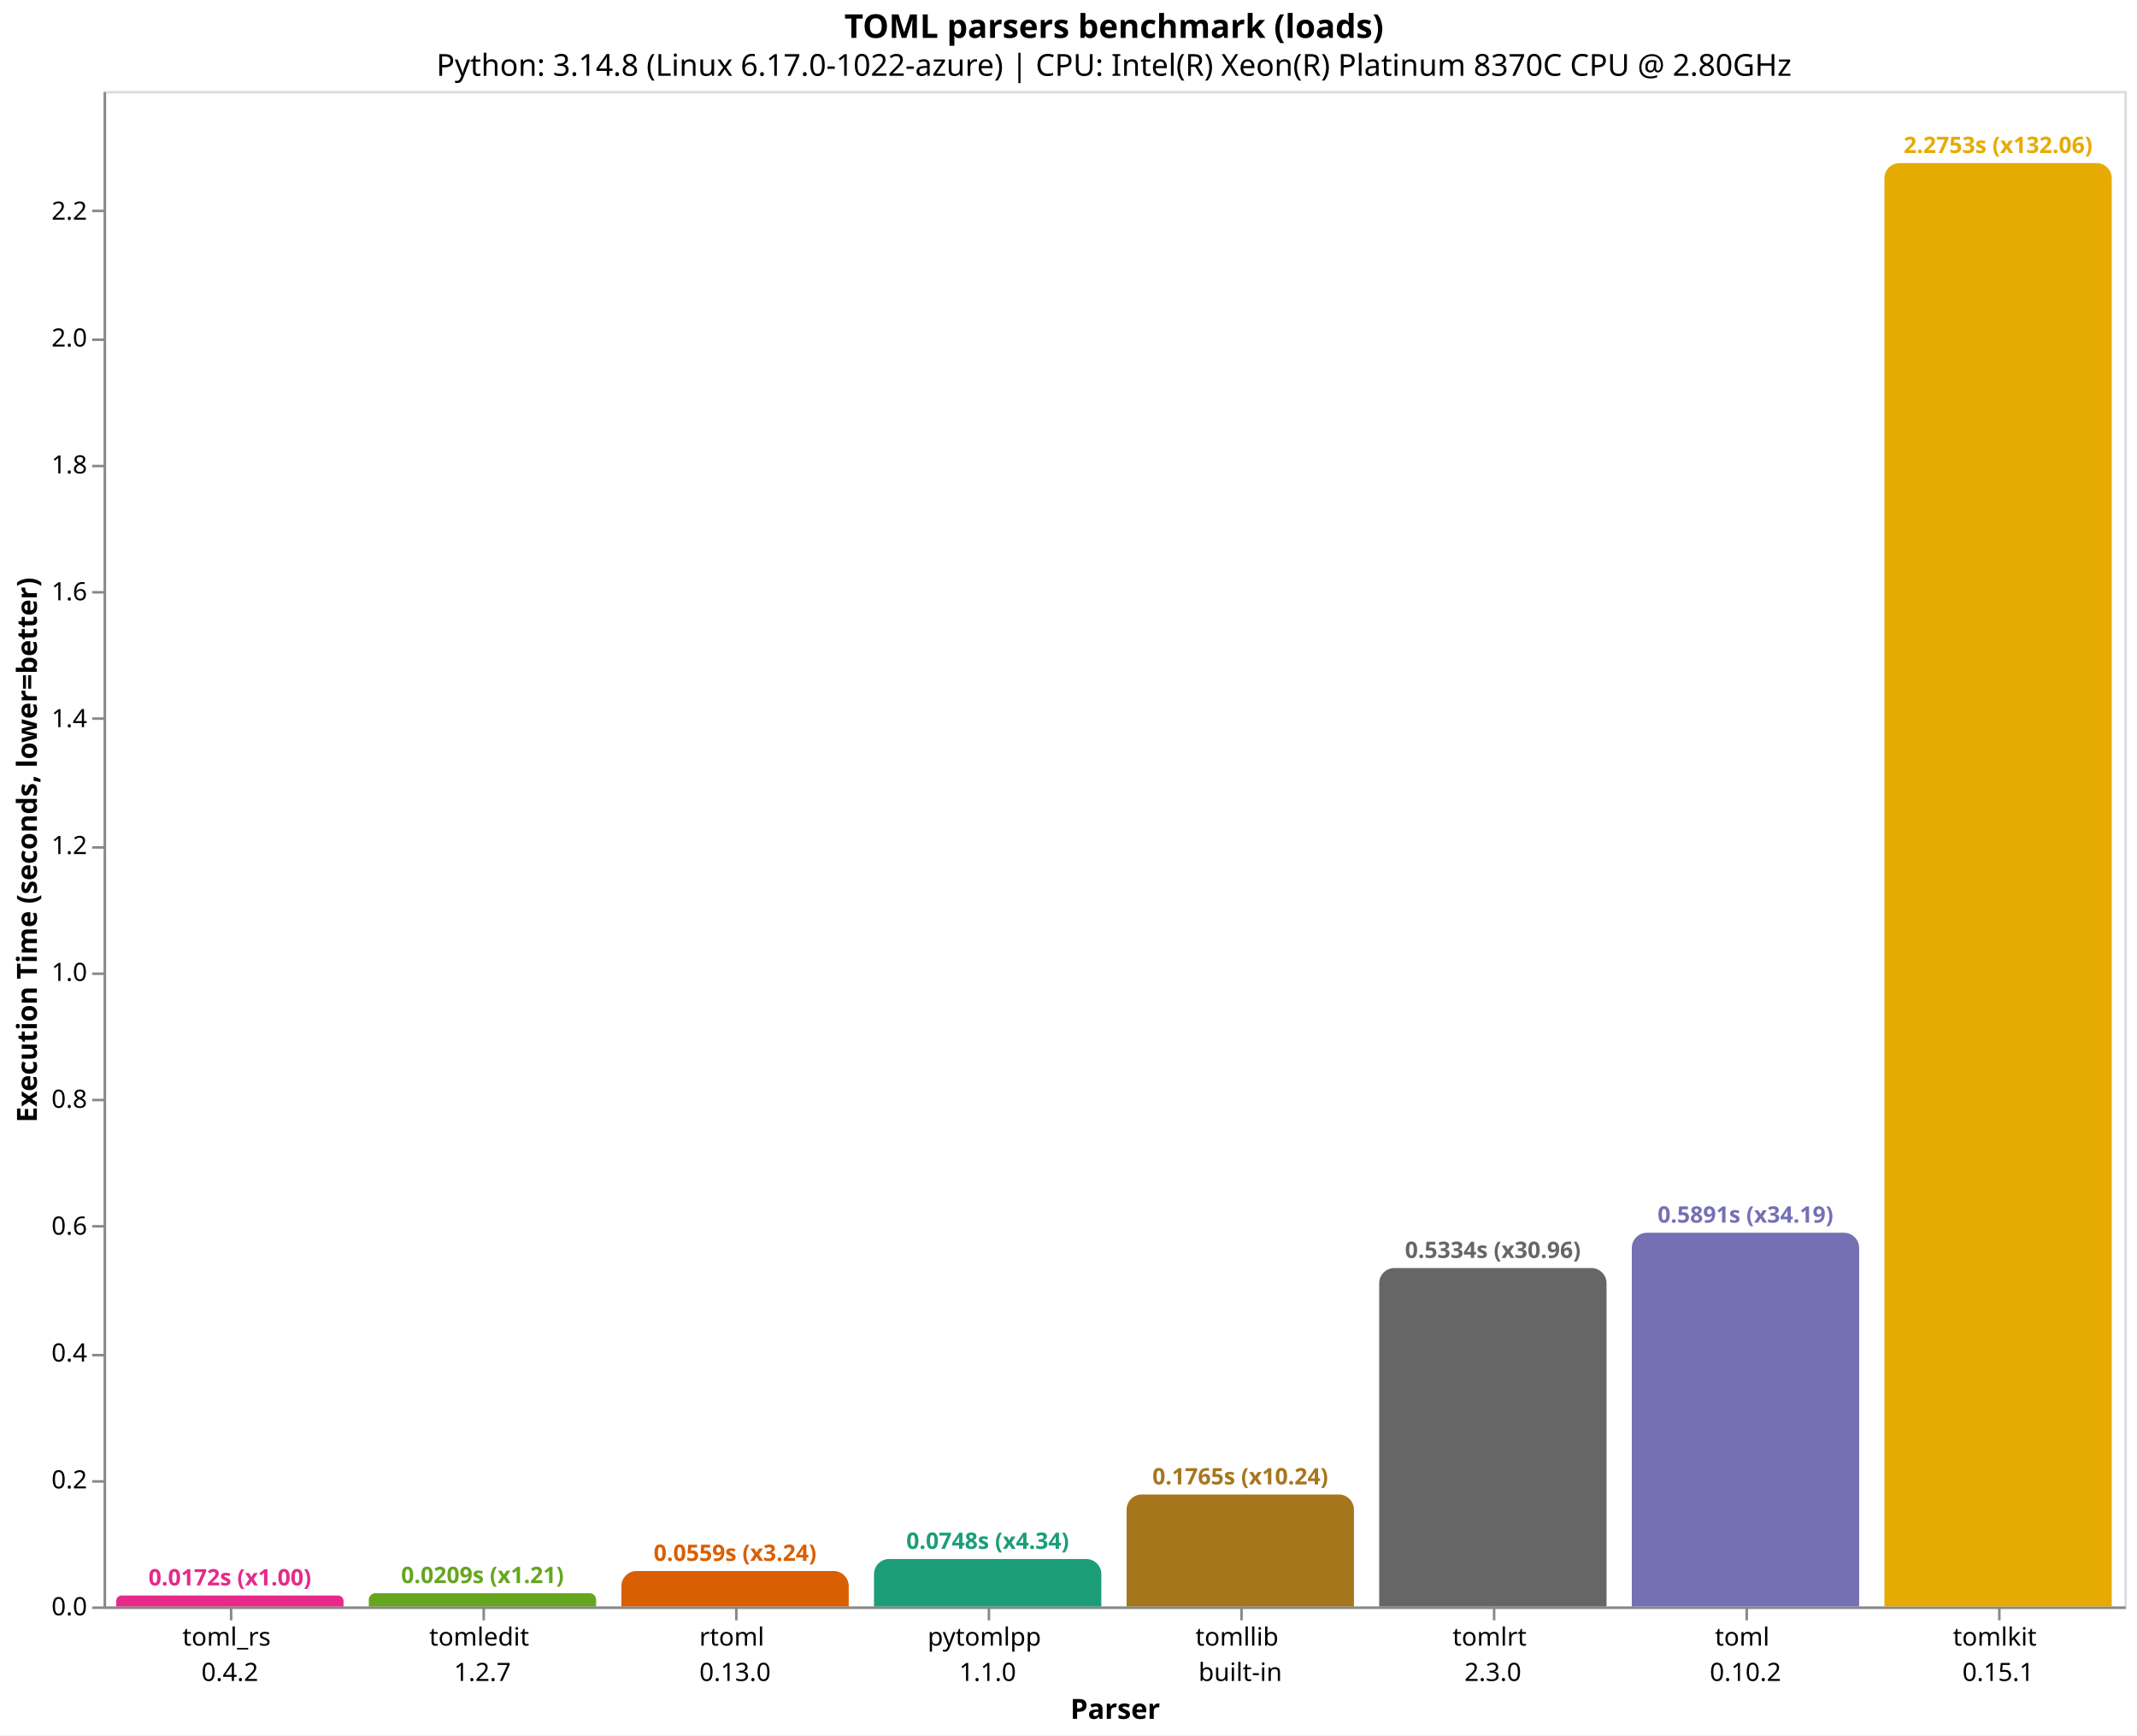
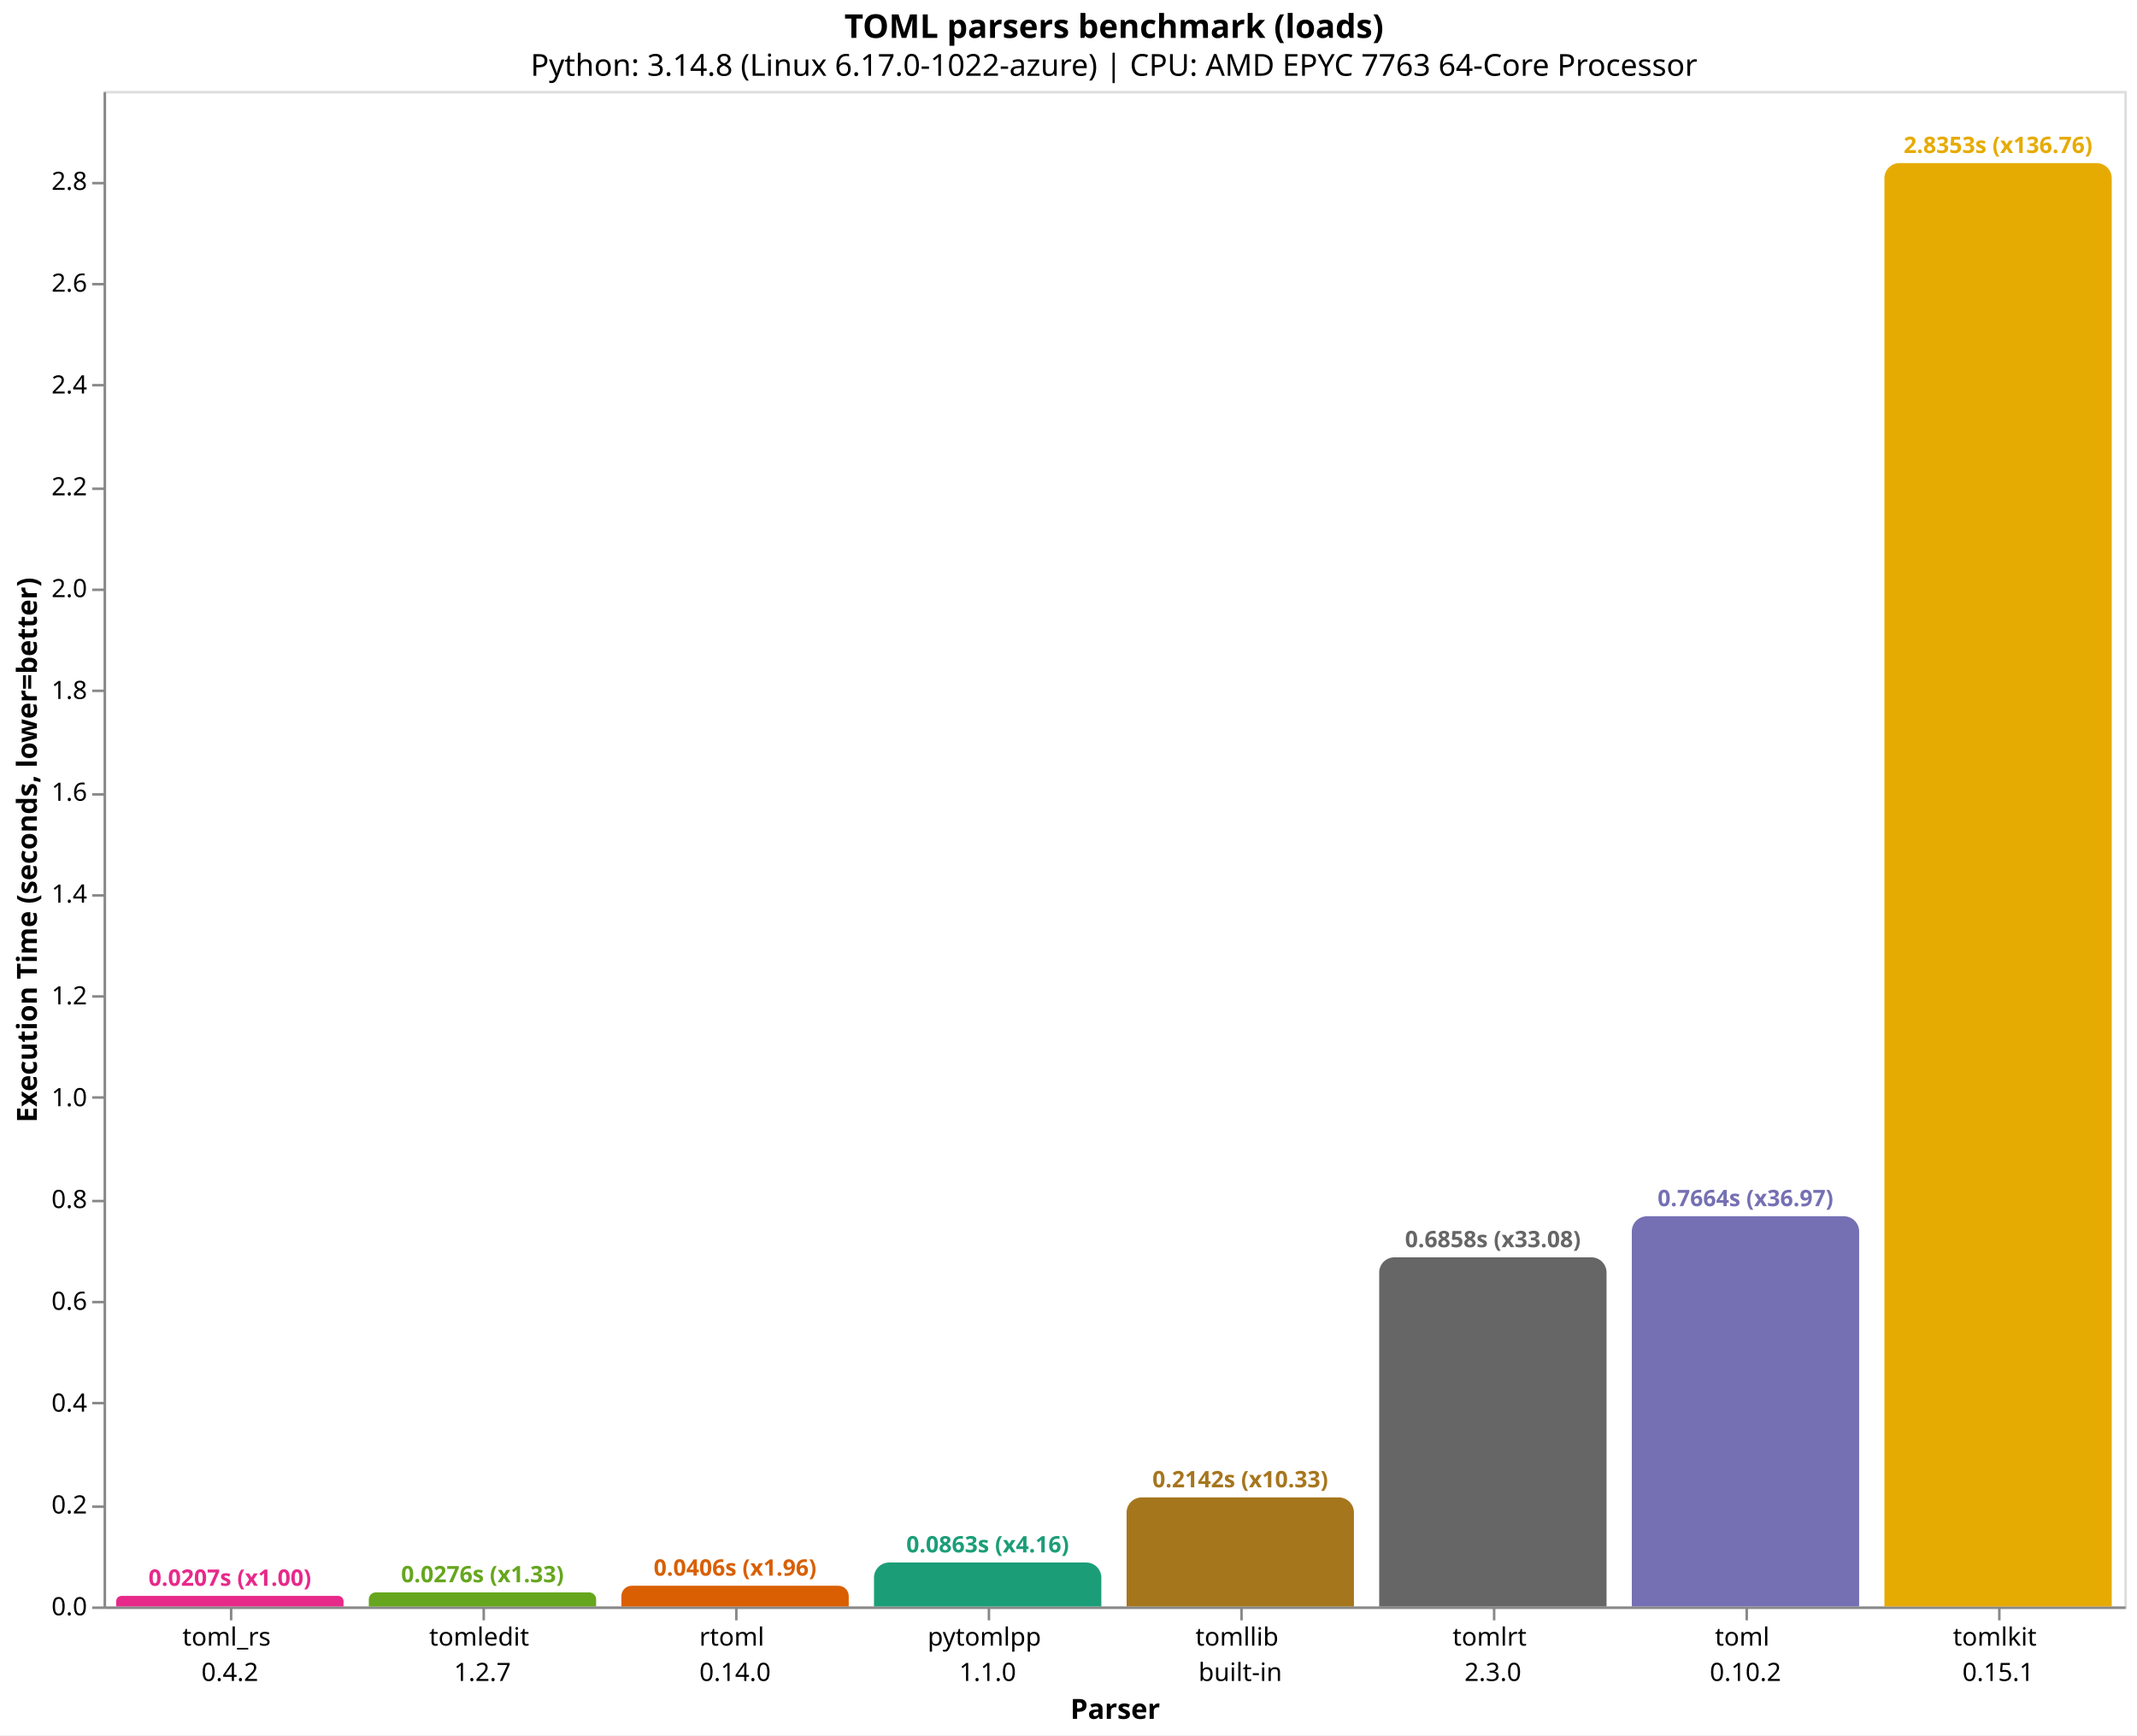
<svg xmlns="http://www.w3.org/2000/svg" version="1.1" class="marks" width="846" height="687" viewBox="0 0 846 687">
  <rect width="846" height="687" fill="white" />
  <g fill="none" stroke-miterlimit="10" transform="translate(41,36)">
    <g class="mark-group role-frame root" role="graphics-object" aria-roledescription="group mark container">
      <g transform="translate(0,0)">
        <path class="background" aria-hidden="true" d="M0.5,0.5h800v600h-800Z" stroke="#ddd" />
        <g>
-           <g class="mark-group role-axis" role="graphics-symbol" aria-roledescription="axis" aria-label="X-axis titled 'Parser' for a discrete scale with 8 values: toml_rs&#10;0.4.2, tomledit&#10;1.2.7, rtoml&#10;0.13.0, pytomlpp&#10;1.1.0, tomllib&#10;built-in, ending with tomlkit&#10;0.15.1">
+           <g class="mark-group role-axis" role="graphics-symbol" aria-roledescription="axis" aria-label="X-axis titled 'Parser' for a discrete scale with 8 values: toml_rs&#10;0.4.2, tomledit&#10;1.2.7, rtoml&#10;0.14.0, pytomlpp&#10;1.1.0, tomllib&#10;built-in, ending with tomlkit&#10;0.15.1">
            <g transform="translate(0.5,600.5)">
              <path class="background" aria-hidden="true" d="M0,0h0v0h0Z" pointer-events="none" />
              <g>
                <g class="mark-rule role-axis-tick" pointer-events="none">
                  <line transform="translate(50,0)" x2="0" y2="5" stroke="#888" stroke-width="1" opacity="1" />
                  <line transform="translate(150,0)" x2="0" y2="5" stroke="#888" stroke-width="1" opacity="1" />
                  <line transform="translate(250,0)" x2="0" y2="5" stroke="#888" stroke-width="1" opacity="1" />
                  <line transform="translate(350,0)" x2="0" y2="5" stroke="#888" stroke-width="1" opacity="1" />
                  <line transform="translate(450,0)" x2="0" y2="5" stroke="#888" stroke-width="1" opacity="1" />
                  <line transform="translate(550,0)" x2="0" y2="5" stroke="#888" stroke-width="1" opacity="1" />
                  <line transform="translate(650,0)" x2="0" y2="5" stroke="#888" stroke-width="1" opacity="1" />
                  <line transform="translate(750,0)" x2="0" y2="5" stroke="#888" stroke-width="1" opacity="1" />
                </g>
                <g class="mark-text role-axis-label" pointer-events="none">
                  <text text-anchor="middle" transform="translate(49.5,15)" font-family="sans-serif" font-size="10px" fill="#000" opacity="1">
                    <tspan>toml_rs</tspan>
                    <tspan x="0" dy="14">0.4.2</tspan>
                  </text>
                  <text text-anchor="middle" transform="translate(149.5,15)" font-family="sans-serif" font-size="10px" fill="#000" opacity="1">
                    <tspan>tomledit</tspan>
                    <tspan x="0" dy="14">1.2.7</tspan>
                  </text>
                  <text text-anchor="middle" transform="translate(249.5,15)" font-family="sans-serif" font-size="10px" fill="#000" opacity="1">
                    <tspan>rtoml</tspan>
-                     <tspan x="0" dy="14">0.13.0</tspan>
+                     <tspan x="0" dy="14">0.14.0</tspan>
                  </text>
                  <text text-anchor="middle" transform="translate(349.5,15)" font-family="sans-serif" font-size="10px" fill="#000" opacity="1">
                    <tspan>pytomlpp</tspan>
                    <tspan x="0" dy="14">1.1.0</tspan>
                  </text>
                  <text text-anchor="middle" transform="translate(449.5,15)" font-family="sans-serif" font-size="10px" fill="#000" opacity="1">
                    <tspan>tomllib</tspan>
                    <tspan x="0" dy="14">built-in</tspan>
                  </text>
                  <text text-anchor="middle" transform="translate(549.5,15)" font-family="sans-serif" font-size="10px" fill="#000" opacity="1">
                    <tspan>tomlrt</tspan>
                    <tspan x="0" dy="14">2.3.0</tspan>
                  </text>
                  <text text-anchor="middle" transform="translate(649.5,15)" font-family="sans-serif" font-size="10px" fill="#000" opacity="1">
                    <tspan>toml</tspan>
                    <tspan x="0" dy="14">0.10.2</tspan>
                  </text>
                  <text text-anchor="middle" transform="translate(749.5,15)" font-family="sans-serif" font-size="10px" fill="#000" opacity="1">
                    <tspan>tomlkit</tspan>
                    <tspan x="0" dy="14">0.15.1</tspan>
                  </text>
                </g>
                <g class="mark-rule role-axis-domain" pointer-events="none">
                  <line transform="translate(0,0)" x2="800" y2="0" stroke="#888" stroke-width="1" opacity="1" />
                </g>
                <g class="mark-text role-axis-title" pointer-events="none">
                  <text text-anchor="middle" transform="translate(400,44)" font-family="sans-serif" font-size="11px" font-weight="bold" fill="#000" opacity="1">Parser</text>
                </g>
              </g>
              <path class="foreground" aria-hidden="true" d="" pointer-events="none" display="none" />
            </g>
          </g>
-           <g class="mark-group role-axis" role="graphics-symbol" aria-roledescription="axis" aria-label="Y-axis titled 'Execution Time (seconds, lower=better)' for a linear scale with values from 0.0 to 2.4">
+           <g class="mark-group role-axis" role="graphics-symbol" aria-roledescription="axis" aria-label="Y-axis titled 'Execution Time (seconds, lower=better)' for a linear scale with values from 0.0 to 3.0">
            <g transform="translate(0.5,0.5)">
              <path class="background" aria-hidden="true" d="M0,0h0v0h0Z" pointer-events="none" />
              <g>
                <g class="mark-rule role-axis-tick" pointer-events="none">
                  <line transform="translate(0,600)" x2="-5" y2="0" stroke="#888" stroke-width="1" opacity="1" />
-                   <line transform="translate(0,550)" x2="-5" y2="0" stroke="#888" stroke-width="1" opacity="1" />
-                   <line transform="translate(0,500)" x2="-5" y2="0" stroke="#888" stroke-width="1" opacity="1" />
-                   <line transform="translate(0,449)" x2="-5" y2="0" stroke="#888" stroke-width="1" opacity="1" />
-                   <line transform="translate(0,399)" x2="-5" y2="0" stroke="#888" stroke-width="1" opacity="1" />
-                   <line transform="translate(0,349)" x2="-5" y2="0" stroke="#888" stroke-width="1" opacity="1" />
-                   <line transform="translate(0,299)" x2="-5" y2="0" stroke="#888" stroke-width="1" opacity="1" />
-                   <line transform="translate(0,248)" x2="-5" y2="0" stroke="#888" stroke-width="1" opacity="1" />
-                   <line transform="translate(0,198)" x2="-5" y2="0" stroke="#888" stroke-width="1" opacity="1" />
-                   <line transform="translate(0,148)" x2="-5" y2="0" stroke="#888" stroke-width="1" opacity="1" />
-                   <line transform="translate(0,98)" x2="-5" y2="0" stroke="#888" stroke-width="1" opacity="1" />
-                   <line transform="translate(0,47)" x2="-5" y2="0" stroke="#888" stroke-width="1" opacity="1" />
+                   <line transform="translate(0,560)" x2="-5" y2="0" stroke="#888" stroke-width="1" opacity="1" />
+                   <line transform="translate(0,519)" x2="-5" y2="0" stroke="#888" stroke-width="1" opacity="1" />
+                   <line transform="translate(0,479)" x2="-5" y2="0" stroke="#888" stroke-width="1" opacity="1" />
+                   <line transform="translate(0,439)" x2="-5" y2="0" stroke="#888" stroke-width="1" opacity="1" />
+                   <line transform="translate(0,398)" x2="-5" y2="0" stroke="#888" stroke-width="1" opacity="1" />
+                   <line transform="translate(0,358)" x2="-5" y2="0" stroke="#888" stroke-width="1" opacity="1" />
+                   <line transform="translate(0,318)" x2="-5" y2="0" stroke="#888" stroke-width="1" opacity="1" />
+                   <line transform="translate(0,278)" x2="-5" y2="0" stroke="#888" stroke-width="1" opacity="1" />
+                   <line transform="translate(0,237)" x2="-5" y2="0" stroke="#888" stroke-width="1" opacity="1" />
+                   <line transform="translate(0,197)" x2="-5" y2="0" stroke="#888" stroke-width="1" opacity="1" />
+                   <line transform="translate(0,157)" x2="-5" y2="0" stroke="#888" stroke-width="1" opacity="1" />
+                   <line transform="translate(0,116)" x2="-5" y2="0" stroke="#888" stroke-width="1" opacity="1" />
+                   <line transform="translate(0,76)" x2="-5" y2="0" stroke="#888" stroke-width="1" opacity="1" />
+                   <line transform="translate(0,36)" x2="-5" y2="0" stroke="#888" stroke-width="1" opacity="1" />
                </g>
                <g class="mark-text role-axis-label" pointer-events="none">
                  <text text-anchor="end" transform="translate(-7,603)" font-family="sans-serif" font-size="10px" fill="#000" opacity="1">0.0</text>
-                   <text text-anchor="end" transform="translate(-7,552.7709)" font-family="sans-serif" font-size="10px" fill="#000" opacity="1">0.2</text>
-                   <text text-anchor="end" transform="translate(-7,502.5418)" font-family="sans-serif" font-size="10px" fill="#000" opacity="1">0.4</text>
-                   <text text-anchor="end" transform="translate(-7,452.3127)" font-family="sans-serif" font-size="10px" fill="#000" opacity="1">0.6</text>
-                   <text text-anchor="end" transform="translate(-7,402.0836)" font-family="sans-serif" font-size="10px" fill="#000" opacity="1">0.8</text>
-                   <text text-anchor="end" transform="translate(-7,351.8544)" font-family="sans-serif" font-size="10px" fill="#000" opacity="1">1.0</text>
-                   <text text-anchor="end" transform="translate(-7,301.6253)" font-family="sans-serif" font-size="10px" fill="#000" opacity="1">1.2</text>
-                   <text text-anchor="end" transform="translate(-7,251.3962)" font-family="sans-serif" font-size="10px" fill="#000" opacity="1">1.4</text>
-                   <text text-anchor="end" transform="translate(-7,201.1671)" font-family="sans-serif" font-size="10px" fill="#000" opacity="1">1.6</text>
-                   <text text-anchor="end" transform="translate(-7,150.938)" font-family="sans-serif" font-size="10px" fill="#000" opacity="1">1.8</text>
-                   <text text-anchor="end" transform="translate(-7,100.7089)" font-family="sans-serif" font-size="10px" fill="#000" opacity="1">2.0</text>
-                   <text text-anchor="end" transform="translate(-7,50.47977)" font-family="sans-serif" font-size="10px" fill="#000" opacity="1">2.2</text>
+                   <text text-anchor="end" transform="translate(-7,562.6914)" font-family="sans-serif" font-size="10px" fill="#000" opacity="1">0.2</text>
+                   <text text-anchor="end" transform="translate(-7,522.3828)" font-family="sans-serif" font-size="10px" fill="#000" opacity="1">0.4</text>
+                   <text text-anchor="end" transform="translate(-7,482.0741)" font-family="sans-serif" font-size="10px" fill="#000" opacity="1">0.6</text>
+                   <text text-anchor="end" transform="translate(-7,441.7655)" font-family="sans-serif" font-size="10px" fill="#000" opacity="1">0.8</text>
+                   <text text-anchor="end" transform="translate(-7,401.4569)" font-family="sans-serif" font-size="10px" fill="#000" opacity="1">1.0</text>
+                   <text text-anchor="end" transform="translate(-7,361.1483)" font-family="sans-serif" font-size="10px" fill="#000" opacity="1">1.2</text>
+                   <text text-anchor="end" transform="translate(-7,320.8397)" font-family="sans-serif" font-size="10px" fill="#000" opacity="1">1.4</text>
+                   <text text-anchor="end" transform="translate(-7,280.531)" font-family="sans-serif" font-size="10px" fill="#000" opacity="1">1.6</text>
+                   <text text-anchor="end" transform="translate(-7,240.2224)" font-family="sans-serif" font-size="10px" fill="#000" opacity="1">1.8</text>
+                   <text text-anchor="end" transform="translate(-7,199.9138)" font-family="sans-serif" font-size="10px" fill="#000" opacity="1">2.0</text>
+                   <text text-anchor="end" transform="translate(-7,159.6052)" font-family="sans-serif" font-size="10px" fill="#000" opacity="1">2.2</text>
+                   <text text-anchor="end" transform="translate(-7,119.2966)" font-family="sans-serif" font-size="10px" fill="#000" opacity="1">2.4</text>
+                   <text text-anchor="end" transform="translate(-7,78.98795)" font-family="sans-serif" font-size="10px" fill="#000" opacity="1">2.6</text>
+                   <text text-anchor="end" transform="translate(-7,38.67933)" font-family="sans-serif" font-size="10px" fill="#000" opacity="1">2.8</text>
                </g>
                <g class="mark-rule role-axis-domain" pointer-events="none">
                  <line transform="translate(0,600)" x2="0" y2="-600" stroke="#888" stroke-width="1" opacity="1" />
                </g>
                <g class="mark-text role-axis-title" pointer-events="none">
                  <text text-anchor="middle" transform="translate(-24.90137,300) rotate(-90) translate(0,-2)" font-family="sans-serif" font-size="11px" font-weight="bold" fill="#000" opacity="1">Execution Time (seconds, lower=better)</text>
                </g>
              </g>
              <path class="foreground" aria-hidden="true" d="" pointer-events="none" display="none" />
            </g>
          </g>
          <g class="mark-group role-scope" role="graphics-object" aria-roledescription="group mark container">
-             <g transform="translate(5,595.673)">
-               <path class="background" aria-hidden="true" d="M2.164,0L87.836,0C89.031,0,90,0.969,90,2.164L90,4.327C90,4.327,90,4.327,90,4.327L0,4.327C0,4.327,0,4.327,0,4.327L0,2.164C0,0.969,0.969,0,2.164,0Z" />
+             <g transform="translate(5,595.8216)">
+               <path class="background" aria-hidden="true" d="M2.089,0L87.911,0C89.064,0,90,0.936,90,2.089L90,4.178C90,4.178,90,4.178,90,4.178L0,4.178C0,4.178,0,4.178,0,4.178L0,2.089C0,0.936,0.936,0,2.089,0Z" />
              <g clip-path="url(#clip1)">
                <g class="mark-group role-scope" role="graphics-object" aria-roledescription="group mark container">
-                   <g transform="translate(0,-595.673)">
-                     <path class="background" aria-hidden="true" d="M0,0h90v0h-90Z" />
-                     <g>
-                       <g class="mark-rect role-mark layer_0_marks" role="graphics-object" aria-roledescription="rect mark container">
-                         <path aria-label="Parser: toml_rs&#10;0.4.2; Execution Time (seconds, lower=better): 0.017229213; parser: toml_rs; Execution Time (s): 0.0172; Slowdown: 1.00" role="graphics-symbol" aria-roledescription="bar" d="M0,595.673h90v4.327h-90Z" fill="#e7298a" />
-                       </g>
-                     </g>
-                     <path class="foreground" aria-hidden="true" d="" display="none" />
-                   </g>
-                 </g>
-               </g>
-               <path class="foreground" aria-hidden="true" d="" display="none" />
-             </g>
-             <g transform="translate(105,594.7562)">
-               <path class="background" aria-hidden="true" d="M2.622,0L87.378,0C88.825,0,90,1.175,90,2.622L90,5.244C90,5.244,90,5.244,90,5.244L0,5.244C0,5.244,0,5.244,0,5.244L0,2.622C0,1.175,1.175,0,2.622,0Z" />
+                   <g transform="translate(0,-595.8216)">
+                     <path class="background" aria-hidden="true" d="M0,0h90v0h-90Z" />
+                     <g>
+                       <g class="mark-rect role-mark layer_0_marks" role="graphics-object" aria-roledescription="rect mark container">
+                         <path aria-label="Parser: toml_rs&#10;0.4.2; Execution Time (seconds, lower=better): 0.020732289; parser: toml_rs; Execution Time (s): 0.0207; Slowdown: 1.00" role="graphics-symbol" aria-roledescription="bar" d="M0,595.822h90v4.178h-90Z" fill="#e7298a" />
+                       </g>
+                     </g>
+                     <path class="foreground" aria-hidden="true" d="" display="none" />
+                   </g>
+                 </g>
+               </g>
+               <path class="foreground" aria-hidden="true" d="" display="none" />
+             </g>
+             <g transform="translate(105,594.4284)">
+               <path class="background" aria-hidden="true" d="M2.786,0L87.214,0C88.752,0,90,1.248,90,2.786L90,5.572C90,5.572,90,5.572,90,5.572L0,5.572C0,5.572,0,5.572,0,5.572L0,2.786C0,1.248,1.248,0,2.786,0Z" />
              <g clip-path="url(#clip2)">
                <g class="mark-group role-scope" role="graphics-object" aria-roledescription="group mark container">
-                   <g transform="translate(0,-594.7562)">
-                     <path class="background" aria-hidden="true" d="M0,0h90v0h-90Z" />
-                     <g>
-                       <g class="mark-rect role-mark layer_0_marks" role="graphics-object" aria-roledescription="rect mark container">
-                         <path aria-label="Parser: tomledit&#10;1.2.7; Execution Time (seconds, lower=better): 0.020879593; parser: tomledit; Execution Time (s): 0.0209; Slowdown: 1.21" role="graphics-symbol" aria-roledescription="bar" d="M0,594.756h90v5.244h-90Z" fill="#66a61e" />
-                       </g>
-                     </g>
-                     <path class="foreground" aria-hidden="true" d="" display="none" />
-                   </g>
-                 </g>
-               </g>
-               <path class="foreground" aria-hidden="true" d="" display="none" />
-             </g>
-             <g transform="translate(205,585.9715)">
-               <path class="background" aria-hidden="true" d="M6,0L84,0C87.311,0,90,2.689,90,6L90,14.028C90,14.028,90,14.028,90,14.028L0,14.028C0,14.028,0,14.028,0,14.028L0,6C0,2.689,2.689,0,6,0Z" />
+                   <g transform="translate(0,-594.4284)">
+                     <path class="background" aria-hidden="true" d="M0,0h90v0h-90Z" />
+                     <g>
+                       <g class="mark-rect role-mark layer_0_marks" role="graphics-object" aria-roledescription="rect mark container">
+                         <path aria-label="Parser: tomledit&#10;1.2.7; Execution Time (seconds, lower=better): 0.027644647; parser: tomledit; Execution Time (s): 0.0276; Slowdown: 1.33" role="graphics-symbol" aria-roledescription="bar" d="M0,594.428h90v5.572h-90Z" fill="#66a61e" />
+                       </g>
+                     </g>
+                     <path class="foreground" aria-hidden="true" d="" display="none" />
+                   </g>
+                 </g>
+               </g>
+               <path class="foreground" aria-hidden="true" d="" display="none" />
+             </g>
+             <g transform="translate(205,591.8077)">
+               <path class="background" aria-hidden="true" d="M4.096,0L85.904,0C88.165,0,90,1.835,90,4.096L90,8.192C90,8.192,90,8.192,90,8.192L0,8.192C0,8.192,0,8.192,0,8.192L0,4.096C0,1.835,1.835,0,4.096,0Z" />
              <g clip-path="url(#clip3)">
                <g class="mark-group role-scope" role="graphics-object" aria-roledescription="group mark container">
-                   <g transform="translate(0,-585.9715)">
-                     <path class="background" aria-hidden="true" d="M0,0h90v0h-90Z" />
-                     <g>
-                       <g class="mark-rect role-mark layer_0_marks" role="graphics-object" aria-roledescription="rect mark container">
-                         <path aria-label="Parser: rtoml&#10;0.13.0; Execution Time (seconds, lower=better): 0.055857978; parser: rtoml; Execution Time (s): 0.0559; Slowdown: 3.24" role="graphics-symbol" aria-roledescription="bar" d="M0,585.972h90v14.028h-90Z" fill="#d95f02" />
-                       </g>
-                     </g>
-                     <path class="foreground" aria-hidden="true" d="" display="none" />
-                   </g>
-                 </g>
-               </g>
-               <path class="foreground" aria-hidden="true" d="" display="none" />
-             </g>
-             <g transform="translate(305,581.2085)">
-               <path class="background" aria-hidden="true" d="M6,0L84,0C87.311,0,90,2.689,90,6L90,18.792C90,18.792,90,18.792,90,18.792L0,18.792C0,18.792,0,18.792,0,18.792L0,6C0,2.689,2.689,0,6,0Z" />
+                   <g transform="translate(0,-591.8077)">
+                     <path class="background" aria-hidden="true" d="M0,0h90v0h-90Z" />
+                     <g>
+                       <g class="mark-rect role-mark layer_0_marks" role="graphics-object" aria-roledescription="rect mark container">
+                         <path aria-label="Parser: rtoml&#10;0.14.0; Execution Time (seconds, lower=better): 0.040647815; parser: rtoml; Execution Time (s): 0.0406; Slowdown: 1.96" role="graphics-symbol" aria-roledescription="bar" d="M0,591.808h90v8.192h-90Z" fill="#d95f02" />
+                       </g>
+                     </g>
+                     <path class="foreground" aria-hidden="true" d="" display="none" />
+                   </g>
+                 </g>
+               </g>
+               <path class="foreground" aria-hidden="true" d="" display="none" />
+             </g>
+             <g transform="translate(305,582.6046)">
+               <path class="background" aria-hidden="true" d="M6,0L84,0C87.311,0,90,2.689,90,6L90,17.395C90,17.395,90,17.395,90,17.395L0,17.395C0,17.395,0,17.395,0,17.395L0,6C0,2.689,2.689,0,6,0Z" />
              <g clip-path="url(#clip4)">
                <g class="mark-group role-scope" role="graphics-object" aria-roledescription="group mark container">
-                   <g transform="translate(0,-581.2085)">
-                     <path class="background" aria-hidden="true" d="M0,0h90v0h-90Z" />
-                     <g>
-                       <g class="mark-rect role-mark layer_0_marks" role="graphics-object" aria-roledescription="rect mark container">
-                         <path aria-label="Parser: pytomlpp&#10;1.1.0; Execution Time (seconds, lower=better): 0.07482316; parser: pytomlpp; Execution Time (s): 0.0748; Slowdown: 4.34" role="graphics-symbol" aria-roledescription="bar" d="M0,581.208h90v18.792h-90Z" fill="#1b9e77" />
-                       </g>
-                     </g>
-                     <path class="foreground" aria-hidden="true" d="" display="none" />
-                   </g>
-                 </g>
-               </g>
-               <path class="foreground" aria-hidden="true" d="" display="none" />
-             </g>
-             <g transform="translate(405,555.6797)">
-               <path class="background" aria-hidden="true" d="M6,0L84,0C87.311,0,90,2.689,90,6L90,44.32C90,44.32,90,44.32,90,44.32L0,44.32C0,44.32,0,44.32,0,44.32L0,6C0,2.689,2.689,0,6,0Z" />
+                   <g transform="translate(0,-582.6046)">
+                     <path class="background" aria-hidden="true" d="M0,0h90v0h-90Z" />
+                     <g>
+                       <g class="mark-rect role-mark layer_0_marks" role="graphics-object" aria-roledescription="rect mark container">
+                         <path aria-label="Parser: pytomlpp&#10;1.1.0; Execution Time (seconds, lower=better): 0.086310878; parser: pytomlpp; Execution Time (s): 0.0863; Slowdown: 4.16" role="graphics-symbol" aria-roledescription="bar" d="M0,582.605h90v17.395h-90Z" fill="#1b9e77" />
+                       </g>
+                     </g>
+                     <path class="foreground" aria-hidden="true" d="" display="none" />
+                   </g>
+                 </g>
+               </g>
+               <path class="foreground" aria-hidden="true" d="" display="none" />
+             </g>
+             <g transform="translate(405,556.834)">
+               <path class="background" aria-hidden="true" d="M6,0L84,0C87.311,0,90,2.689,90,6L90,43.166C90,43.166,90,43.166,90,43.166L0,43.166C0,43.166,0,43.166,0,43.166L0,6C0,2.689,2.689,0,6,0Z" />
              <g clip-path="url(#clip5)">
                <g class="mark-group role-scope" role="graphics-object" aria-roledescription="group mark container">
-                   <g transform="translate(0,-555.6797)">
-                     <path class="background" aria-hidden="true" d="M0,0h90v0h-90Z" />
-                     <g>
-                       <g class="mark-rect role-mark layer_0_marks" role="graphics-object" aria-roledescription="rect mark container">
-                         <path aria-label="Parser: tomllib&#10;built-in; Execution Time (seconds, lower=better): 0.176472476; parser: tomllib; Execution Time (s): 0.1765; Slowdown: 10.24" role="graphics-symbol" aria-roledescription="bar" d="M0,555.68h90v44.32h-90Z" fill="#a6761d" />
-                       </g>
-                     </g>
-                     <path class="foreground" aria-hidden="true" d="" display="none" />
-                   </g>
-                 </g>
-               </g>
-               <path class="foreground" aria-hidden="true" d="" display="none" />
-             </g>
-             <g transform="translate(505,466.0302)">
-               <path class="background" aria-hidden="true" d="M6,0L84,0C87.311,0,90,2.689,90,6L90,133.97C90,133.97,90,133.97,90,133.97L0,133.97C0,133.97,0,133.97,0,133.97L0,6C0,2.689,2.689,0,6,0Z" />
+                   <g transform="translate(0,-556.834)">
+                     <path class="background" aria-hidden="true" d="M0,0h90v0h-90Z" />
+                     <g>
+                       <g class="mark-rect role-mark layer_0_marks" role="graphics-object" aria-roledescription="rect mark container">
+                         <path aria-label="Parser: tomllib&#10;built-in; Execution Time (seconds, lower=better): 0.214177506; parser: tomllib; Execution Time (s): 0.2142; Slowdown: 10.33" role="graphics-symbol" aria-roledescription="bar" d="M0,556.834h90v43.166h-90Z" fill="#a6761d" />
+                       </g>
+                     </g>
+                     <path class="foreground" aria-hidden="true" d="" display="none" />
+                   </g>
+                 </g>
+               </g>
+               <path class="foreground" aria-hidden="true" d="" display="none" />
+             </g>
+             <g transform="translate(505,461.7817)">
+               <path class="background" aria-hidden="true" d="M6,0L84,0C87.311,0,90,2.689,90,6L90,138.218C90,138.218,90,138.218,90,138.218L0,138.218C0,138.218,0,138.218,0,138.218L0,6C0,2.689,2.689,0,6,0Z" />
              <g clip-path="url(#clip6)">
                <g class="mark-group role-scope" role="graphics-object" aria-roledescription="group mark container">
-                   <g transform="translate(0,-466.0302)">
-                     <path class="background" aria-hidden="true" d="M0,0h90v0h-90Z" />
-                     <g>
-                       <g class="mark-rect role-mark layer_0_marks" role="graphics-object" aria-roledescription="rect mark container">
-                         <path aria-label="Parser: tomlrt&#10;2.3.0; Execution Time (seconds, lower=better): 0.53343496; parser: tomlrt; Execution Time (s): 0.5334; Slowdown: 30.96" role="graphics-symbol" aria-roledescription="bar" d="M0,466.03h90v133.97h-90Z" fill="#666666" />
-                       </g>
-                     </g>
-                     <path class="foreground" aria-hidden="true" d="" display="none" />
-                   </g>
-                 </g>
-               </g>
-               <path class="foreground" aria-hidden="true" d="" display="none" />
-             </g>
-             <g transform="translate(605,452.049)">
-               <path class="background" aria-hidden="true" d="M6,0L84,0C87.311,0,90,2.689,90,6L90,147.951C90,147.951,90,147.951,90,147.951L0,147.951C0,147.951,0,147.951,0,147.951L0,6C0,2.689,2.689,0,6,0Z" />
+                   <g transform="translate(0,-461.7817)">
+                     <path class="background" aria-hidden="true" d="M0,0h90v0h-90Z" />
+                     <g>
+                       <g class="mark-rect role-mark layer_0_marks" role="graphics-object" aria-roledescription="rect mark container">
+                         <path aria-label="Parser: tomlrt&#10;2.3.0; Execution Time (seconds, lower=better): 0.685800453; parser: tomlrt; Execution Time (s): 0.6858; Slowdown: 33.08" role="graphics-symbol" aria-roledescription="bar" d="M0,461.782h90v138.218h-90Z" fill="#666666" />
+                       </g>
+                     </g>
+                     <path class="foreground" aria-hidden="true" d="" display="none" />
+                   </g>
+                 </g>
+               </g>
+               <path class="foreground" aria-hidden="true" d="" display="none" />
+             </g>
+             <g transform="translate(605,445.5305)">
+               <path class="background" aria-hidden="true" d="M6,0L84,0C87.311,0,90,2.689,90,6L90,154.469C90,154.469,90,154.469,90,154.469L0,154.469C0,154.469,0,154.469,0,154.469L0,6C0,2.689,2.689,0,6,0Z" />
              <g clip-path="url(#clip7)">
                <g class="mark-group role-scope" role="graphics-object" aria-roledescription="group mark container">
-                   <g transform="translate(0,-452.049)">
-                     <path class="background" aria-hidden="true" d="M0,0h90v0h-90Z" />
-                     <g>
-                       <g class="mark-rect role-mark layer_0_marks" role="graphics-object" aria-roledescription="rect mark container">
-                         <path aria-label="Parser: toml&#10;0.10.2; Execution Time (seconds, lower=better): 0.589104729; parser: toml; Execution Time (s): 0.5891; Slowdown: 34.19" role="graphics-symbol" aria-roledescription="bar" d="M0,452.049h90v147.951h-90Z" fill="#7570b3" />
+                   <g transform="translate(0,-445.5305)">
+                     <path class="background" aria-hidden="true" d="M0,0h90v0h-90Z" />
+                     <g>
+                       <g class="mark-rect role-mark layer_0_marks" role="graphics-object" aria-roledescription="rect mark container">
+                         <path aria-label="Parser: toml&#10;0.10.2; Execution Time (seconds, lower=better): 0.766433927; parser: toml; Execution Time (s): 0.7664; Slowdown: 36.97" role="graphics-symbol" aria-roledescription="bar" d="M0,445.531h90v154.469h-90Z" fill="#7570b3" />
                      </g>
                    </g>
                    <path class="foreground" aria-hidden="true" d="" display="none" />
                  </g>
                </g>
              </g>
              <path class="foreground" aria-hidden="true" d="" display="none" />
            </g>
            <g transform="translate(705,28.57143)">
              <path class="background" aria-hidden="true" d="M6,0L84,0C87.311,0,90,2.689,90,6L90,571.429C90,571.429,90,571.429,90,571.429L0,571.429C0,571.429,0,571.429,0,571.429L0,6C0,2.689,2.689,0,6,0Z" />
              <g clip-path="url(#clip8)">
                <g class="mark-group role-scope" role="graphics-object" aria-roledescription="group mark container">
                  <g transform="translate(0,-28.57143)">
                    <path class="background" aria-hidden="true" d="M0,0h90v0h-90Z" />
                    <g>
                      <g class="mark-rect role-mark layer_0_marks" role="graphics-object" aria-roledescription="rect mark container">
-                         <path aria-label="Parser: tomlkit&#10;0.15.1; Execution Time (seconds, lower=better): 2.27528838; parser: tomlkit; Execution Time (s): 2.2753; Slowdown: 132.06" role="graphics-symbol" aria-roledescription="bar" d="M0,28.571h90v571.429h-90Z" fill="#e6ab02" />
+                         <path aria-label="Parser: tomlkit&#10;0.15.1; Execution Time (seconds, lower=better): 2.835267411; parser: tomlkit; Execution Time (s): 2.8353; Slowdown: 136.76" role="graphics-symbol" aria-roledescription="bar" d="M0,28.571h90v571.429h-90Z" fill="#e6ab02" />
                      </g>
                    </g>
                    <path class="foreground" aria-hidden="true" d="" display="none" />
                  </g>
                </g>
              </g>
              <path class="foreground" aria-hidden="true" d="" display="none" />
            </g>
          </g>
          <g class="mark-text role-mark layer_1_marks" role="graphics-object" aria-roledescription="text mark container">
-             <text aria-label="Parser: toml_rs&#10;0.4.2; Execution Time (seconds, lower=better): 0.017229213; parser: toml_rs; label: 0.0172s (x1.00); Execution Time (s): 0.0172; Slowdown: 1.00" role="graphics-symbol" aria-roledescription="text mark" text-anchor="middle" transform="translate(50,591.673)" font-family="sans-serif" font-size="9px" font-weight="bold" fill="#e7298a">0.0172s (x1.00)</text>
-             <text aria-label="Parser: tomledit&#10;1.2.7; Execution Time (seconds, lower=better): 0.020879593; parser: tomledit; label: 0.0209s (x1.21); Execution Time (s): 0.0209; Slowdown: 1.21" role="graphics-symbol" aria-roledescription="text mark" text-anchor="middle" transform="translate(150,590.7562)" font-family="sans-serif" font-size="9px" font-weight="bold" fill="#66a61e">0.0209s (x1.21)</text>
-             <text aria-label="Parser: rtoml&#10;0.13.0; Execution Time (seconds, lower=better): 0.055857978; parser: rtoml; label: 0.0559s (x3.24); Execution Time (s): 0.0559; Slowdown: 3.24" role="graphics-symbol" aria-roledescription="text mark" text-anchor="middle" transform="translate(250,581.9715)" font-family="sans-serif" font-size="9px" font-weight="bold" fill="#d95f02">0.0559s (x3.24)</text>
-             <text aria-label="Parser: pytomlpp&#10;1.1.0; Execution Time (seconds, lower=better): 0.07482316; parser: pytomlpp; label: 0.0748s (x4.34); Execution Time (s): 0.0748; Slowdown: 4.34" role="graphics-symbol" aria-roledescription="text mark" text-anchor="middle" transform="translate(350,577.2085)" font-family="sans-serif" font-size="9px" font-weight="bold" fill="#1b9e77">0.0748s (x4.34)</text>
-             <text aria-label="Parser: tomllib&#10;built-in; Execution Time (seconds, lower=better): 0.176472476; parser: tomllib; label: 0.1765s (x10.24); Execution Time (s): 0.1765; Slowdown: 10.24" role="graphics-symbol" aria-roledescription="text mark" text-anchor="middle" transform="translate(450,551.6797)" font-family="sans-serif" font-size="9px" font-weight="bold" fill="#a6761d">0.1765s (x10.24)</text>
-             <text aria-label="Parser: tomlrt&#10;2.3.0; Execution Time (seconds, lower=better): 0.53343496; parser: tomlrt; label: 0.5334s (x30.96); Execution Time (s): 0.5334; Slowdown: 30.96" role="graphics-symbol" aria-roledescription="text mark" text-anchor="middle" transform="translate(550,462.0302)" font-family="sans-serif" font-size="9px" font-weight="bold" fill="#666666">0.5334s (x30.96)</text>
-             <text aria-label="Parser: toml&#10;0.10.2; Execution Time (seconds, lower=better): 0.589104729; parser: toml; label: 0.5891s (x34.19); Execution Time (s): 0.5891; Slowdown: 34.19" role="graphics-symbol" aria-roledescription="text mark" text-anchor="middle" transform="translate(650,448.049)" font-family="sans-serif" font-size="9px" font-weight="bold" fill="#7570b3">0.5891s (x34.19)</text>
-             <text aria-label="Parser: tomlkit&#10;0.15.1; Execution Time (seconds, lower=better): 2.27528838; parser: tomlkit; label: 2.2753s (x132.06); Execution Time (s): 2.2753; Slowdown: 132.06" role="graphics-symbol" aria-roledescription="text mark" text-anchor="middle" transform="translate(750,24.57143)" font-family="sans-serif" font-size="9px" font-weight="bold" fill="#e6ab02">2.2753s (x132.06)</text>
+             <text aria-label="Parser: toml_rs&#10;0.4.2; Execution Time (seconds, lower=better): 0.020732289; parser: toml_rs; label: 0.0207s (x1.00); Execution Time (s): 0.0207; Slowdown: 1.00" role="graphics-symbol" aria-roledescription="text mark" text-anchor="middle" transform="translate(50,591.8216)" font-family="sans-serif" font-size="9px" font-weight="bold" fill="#e7298a">0.0207s (x1.00)</text>
+             <text aria-label="Parser: tomledit&#10;1.2.7; Execution Time (seconds, lower=better): 0.027644647; parser: tomledit; label: 0.0276s (x1.33); Execution Time (s): 0.0276; Slowdown: 1.33" role="graphics-symbol" aria-roledescription="text mark" text-anchor="middle" transform="translate(150,590.4284)" font-family="sans-serif" font-size="9px" font-weight="bold" fill="#66a61e">0.0276s (x1.33)</text>
+             <text aria-label="Parser: rtoml&#10;0.14.0; Execution Time (seconds, lower=better): 0.040647815; parser: rtoml; label: 0.0406s (x1.96); Execution Time (s): 0.0406; Slowdown: 1.96" role="graphics-symbol" aria-roledescription="text mark" text-anchor="middle" transform="translate(250,587.8077)" font-family="sans-serif" font-size="9px" font-weight="bold" fill="#d95f02">0.0406s (x1.96)</text>
+             <text aria-label="Parser: pytomlpp&#10;1.1.0; Execution Time (seconds, lower=better): 0.086310878; parser: pytomlpp; label: 0.0863s (x4.16); Execution Time (s): 0.0863; Slowdown: 4.16" role="graphics-symbol" aria-roledescription="text mark" text-anchor="middle" transform="translate(350,578.6046)" font-family="sans-serif" font-size="9px" font-weight="bold" fill="#1b9e77">0.0863s (x4.16)</text>
+             <text aria-label="Parser: tomllib&#10;built-in; Execution Time (seconds, lower=better): 0.214177506; parser: tomllib; label: 0.2142s (x10.33); Execution Time (s): 0.2142; Slowdown: 10.33" role="graphics-symbol" aria-roledescription="text mark" text-anchor="middle" transform="translate(450,552.834)" font-family="sans-serif" font-size="9px" font-weight="bold" fill="#a6761d">0.2142s (x10.33)</text>
+             <text aria-label="Parser: tomlrt&#10;2.3.0; Execution Time (seconds, lower=better): 0.685800453; parser: tomlrt; label: 0.6858s (x33.08); Execution Time (s): 0.6858; Slowdown: 33.08" role="graphics-symbol" aria-roledescription="text mark" text-anchor="middle" transform="translate(550,457.7817)" font-family="sans-serif" font-size="9px" font-weight="bold" fill="#666666">0.6858s (x33.08)</text>
+             <text aria-label="Parser: toml&#10;0.10.2; Execution Time (seconds, lower=better): 0.766433927; parser: toml; label: 0.7664s (x36.97); Execution Time (s): 0.7664; Slowdown: 36.97" role="graphics-symbol" aria-roledescription="text mark" text-anchor="middle" transform="translate(650,441.5305)" font-family="sans-serif" font-size="9px" font-weight="bold" fill="#7570b3">0.7664s (x36.97)</text>
+             <text aria-label="Parser: tomlkit&#10;0.15.1; Execution Time (seconds, lower=better): 2.835267411; parser: tomlkit; label: 2.8353s (x136.76); Execution Time (s): 2.8353; Slowdown: 136.76" role="graphics-symbol" aria-roledescription="text mark" text-anchor="middle" transform="translate(750,24.57143)" font-family="sans-serif" font-size="9px" font-weight="bold" fill="#e6ab02">2.8353s (x136.76)</text>
          </g>
          <g class="mark-group role-title">
            <g transform="translate(400,-31)">
              <path class="background" aria-hidden="true" d="M0,0h0v0h0Z" pointer-events="none" />
              <g>
                <g class="mark-text role-title-text" role="graphics-symbol" aria-roledescription="title" aria-label="Title text 'TOML parsers benchmark (loads)'" pointer-events="none">
                  <text text-anchor="middle" transform="translate(0,10)" font-family="sans-serif" font-size="13px" font-weight="bold" fill="#000" opacity="1">TOML parsers benchmark (loads)</text>
                </g>
-                 <g class="mark-text role-title-subtitle" role="graphics-symbol" aria-roledescription="subtitle" aria-label="Subtitle text 'Python: 3.14.8 (Linux 6.17.0-1022-azure) | CPU: Intel(R) Xeon(R) Platinum 8370C CPU @ 2.80GHz'" pointer-events="none">
-                   <text text-anchor="middle" transform="translate(0,25)" font-family="sans-serif" font-size="12px" fill="#000" opacity="1">Python: 3.14.8 (Linux 6.17.0-1022-azure) | CPU: Intel(R) Xeon(R) Platinum 8370C CPU @ 2.80GHz</text>
+                 <g class="mark-text role-title-subtitle" role="graphics-symbol" aria-roledescription="subtitle" aria-label="Subtitle text 'Python: 3.14.8 (Linux 6.17.0-1022-azure) | CPU: AMD EPYC 7763 64-Core Processor'" pointer-events="none">
+                   <text text-anchor="middle" transform="translate(0,25)" font-family="sans-serif" font-size="12px" fill="#000" opacity="1">Python: 3.14.8 (Linux 6.17.0-1022-azure) | CPU: AMD EPYC 7763 64-Core Processor</text>
                </g>
              </g>
              <path class="foreground" aria-hidden="true" d="" pointer-events="none" display="none" />
            </g>
          </g>
        </g>
        <path class="foreground" aria-hidden="true" d="" display="none" />
      </g>
    </g>
  </g>
  <defs>
    <clipPath id="clip1">
-       <path d="M2.164,0L87.836,0C89.031,0,90,0.969,90,2.164L90,4.327C90,4.327,90,4.327,90,4.327L0,4.327C0,4.327,0,4.327,0,4.327L0,2.164C0,0.969,0.969,0,2.164,0Z" />
+       <path d="M2.089,0L87.911,0C89.064,0,90,0.936,90,2.089L90,4.178C90,4.178,90,4.178,90,4.178L0,4.178C0,4.178,0,4.178,0,4.178L0,2.089C0,0.936,0.936,0,2.089,0Z" />
    </clipPath>
    <clipPath id="clip2">
-       <path d="M2.622,0L87.378,0C88.825,0,90,1.175,90,2.622L90,5.244C90,5.244,90,5.244,90,5.244L0,5.244C0,5.244,0,5.244,0,5.244L0,2.622C0,1.175,1.175,0,2.622,0Z" />
+       <path d="M2.786,0L87.214,0C88.752,0,90,1.248,90,2.786L90,5.572C90,5.572,90,5.572,90,5.572L0,5.572C0,5.572,0,5.572,0,5.572L0,2.786C0,1.248,1.248,0,2.786,0Z" />
    </clipPath>
    <clipPath id="clip3">
-       <path d="M6,0L84,0C87.311,0,90,2.689,90,6L90,14.028C90,14.028,90,14.028,90,14.028L0,14.028C0,14.028,0,14.028,0,14.028L0,6C0,2.689,2.689,0,6,0Z" />
+       <path d="M4.096,0L85.904,0C88.165,0,90,1.835,90,4.096L90,8.192C90,8.192,90,8.192,90,8.192L0,8.192C0,8.192,0,8.192,0,8.192L0,4.096C0,1.835,1.835,0,4.096,0Z" />
    </clipPath>
    <clipPath id="clip4">
-       <path d="M6,0L84,0C87.311,0,90,2.689,90,6L90,18.792C90,18.792,90,18.792,90,18.792L0,18.792C0,18.792,0,18.792,0,18.792L0,6C0,2.689,2.689,0,6,0Z" />
+       <path d="M6,0L84,0C87.311,0,90,2.689,90,6L90,17.395C90,17.395,90,17.395,90,17.395L0,17.395C0,17.395,0,17.395,0,17.395L0,6C0,2.689,2.689,0,6,0Z" />
    </clipPath>
    <clipPath id="clip5">
-       <path d="M6,0L84,0C87.311,0,90,2.689,90,6L90,44.32C90,44.32,90,44.32,90,44.32L0,44.32C0,44.32,0,44.32,0,44.32L0,6C0,2.689,2.689,0,6,0Z" />
+       <path d="M6,0L84,0C87.311,0,90,2.689,90,6L90,43.166C90,43.166,90,43.166,90,43.166L0,43.166C0,43.166,0,43.166,0,43.166L0,6C0,2.689,2.689,0,6,0Z" />
    </clipPath>
    <clipPath id="clip6">
-       <path d="M6,0L84,0C87.311,0,90,2.689,90,6L90,133.97C90,133.97,90,133.97,90,133.97L0,133.97C0,133.97,0,133.97,0,133.97L0,6C0,2.689,2.689,0,6,0Z" />
+       <path d="M6,0L84,0C87.311,0,90,2.689,90,6L90,138.218C90,138.218,90,138.218,90,138.218L0,138.218C0,138.218,0,138.218,0,138.218L0,6C0,2.689,2.689,0,6,0Z" />
    </clipPath>
    <clipPath id="clip7">
-       <path d="M6,0L84,0C87.311,0,90,2.689,90,6L90,147.951C90,147.951,90,147.951,90,147.951L0,147.951C0,147.951,0,147.951,0,147.951L0,6C0,2.689,2.689,0,6,0Z" />
+       <path d="M6,0L84,0C87.311,0,90,2.689,90,6L90,154.469C90,154.469,90,154.469,90,154.469L0,154.469C0,154.469,0,154.469,0,154.469L0,6C0,2.689,2.689,0,6,0Z" />
    </clipPath>
    <clipPath id="clip8">
      <path d="M6,0L84,0C87.311,0,90,2.689,90,6L90,571.429C90,571.429,90,571.429,90,571.429L0,571.429C0,571.429,0,571.429,0,571.429L0,6C0,2.689,2.689,0,6,0Z" />
    </clipPath>
  </defs>
</svg>
